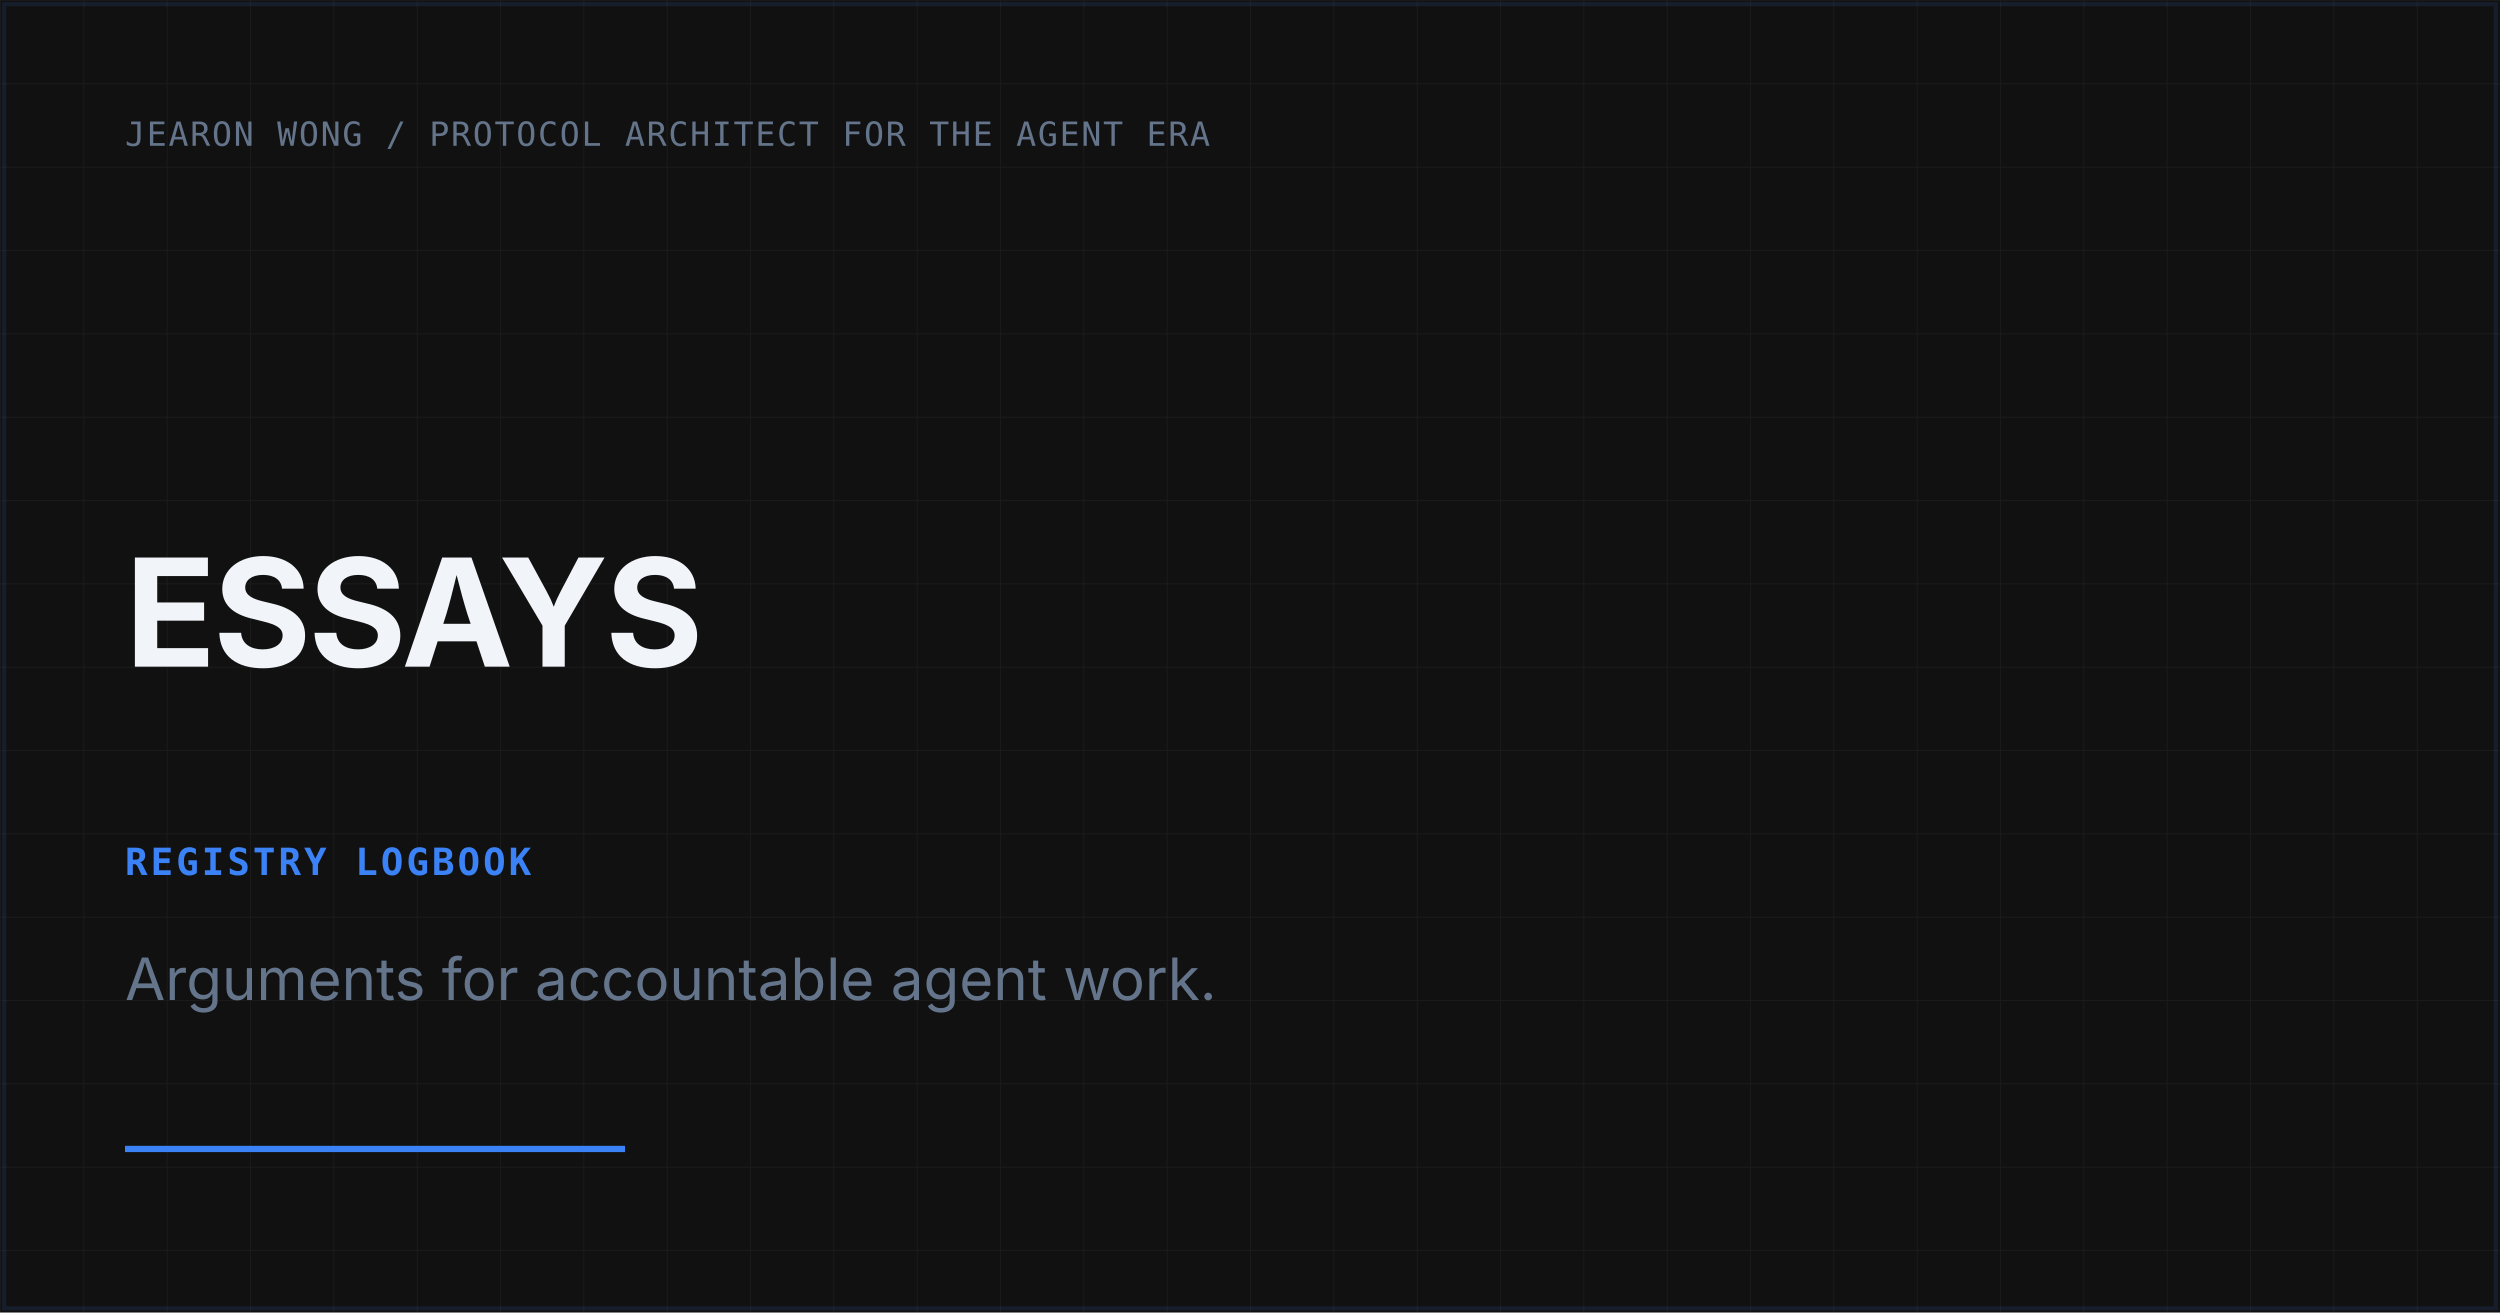
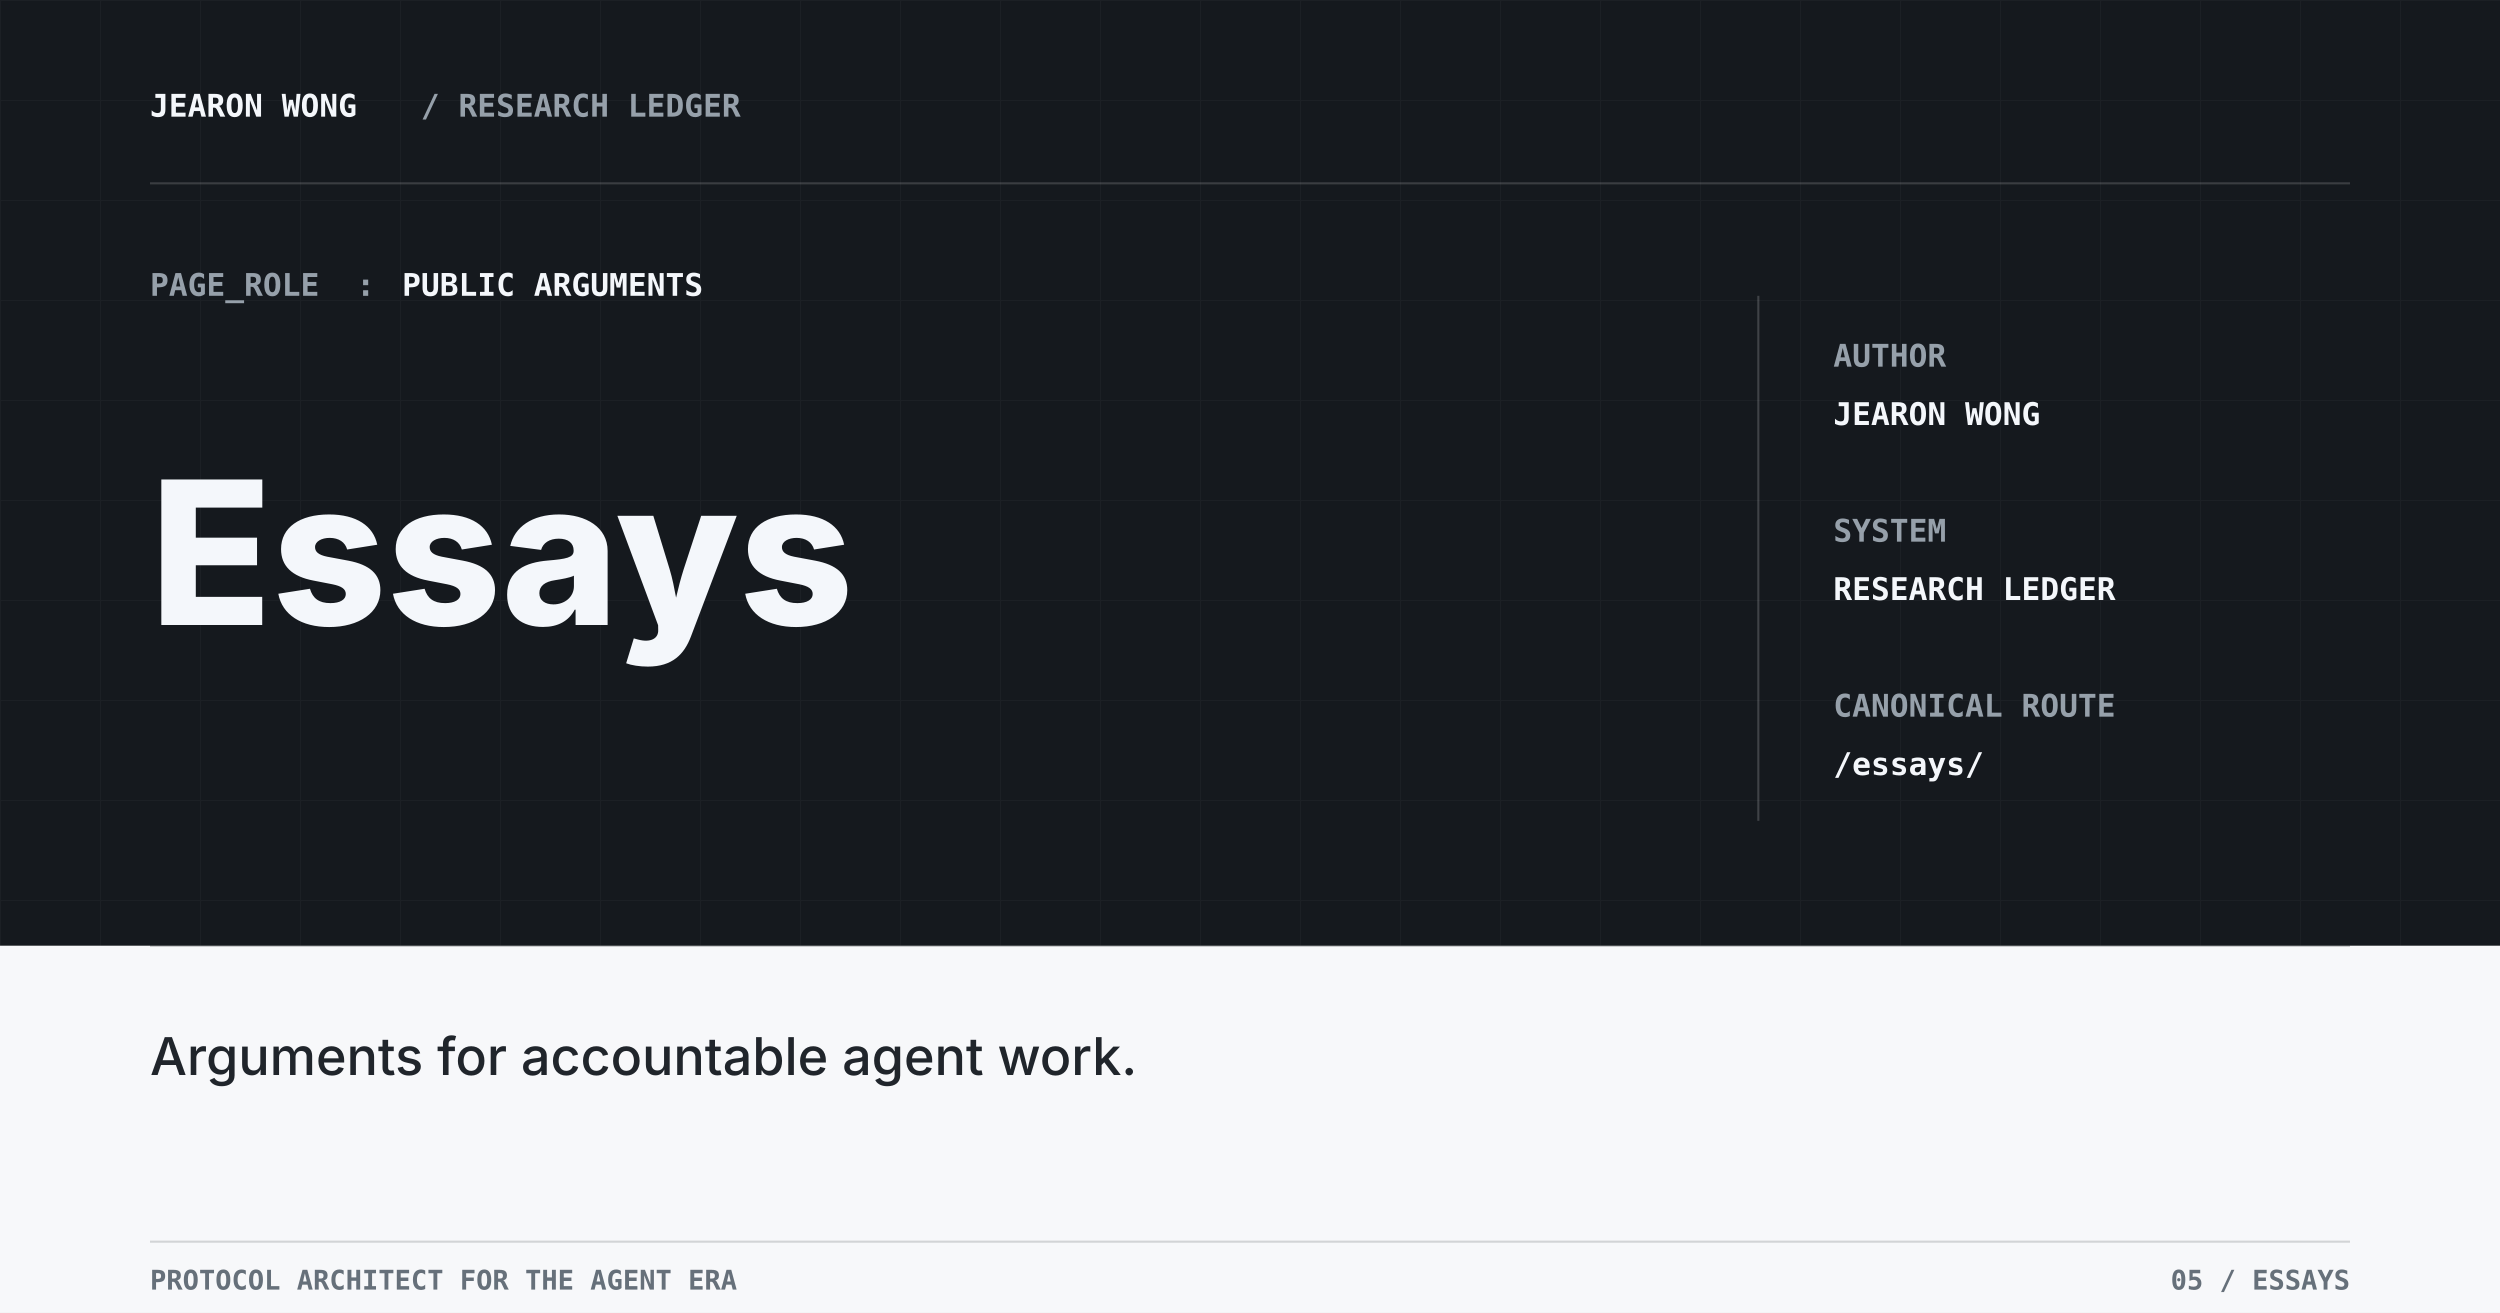
- <svg xmlns="http://www.w3.org/2000/svg" width="1200" height="630">
-   <rect width="1200" height="630" fill="#111111" />
+ <svg xmlns="http://www.w3.org/2000/svg" width="1200" height="630" viewBox="0 0 1200 630" role="img" aria-labelledby="title desc" data-visual-system="research-ledger-b" data-palette="neutral-structure-functional-blue" data-route="/essays/">
  <defs>
-     <pattern id="grid" width="40" height="40" patternUnits="userSpaceOnUse">
-       <path d="M 40 0 L 0 0 0 40" fill="none" stroke="rgba(255,255,255,0.04)" stroke-width="1" />
+     <pattern id="dark-grid" width="48" height="48" patternUnits="userSpaceOnUse">
+       <path d="M 48 0 L 0 0 0 48" fill="none" stroke="#ffffff" stroke-opacity="0.035" stroke-width="1" />
    </pattern>
+     <style>
+       .display { fill: #f4f7fb; font-family: Outfit, Inter, sans-serif; font-size: 96px; font-weight: 760; letter-spacing: 0; word-spacing: 0.015em; }
+       .mono { fill: #96a0aa; font-family: 'JetBrains Mono', Menlo, monospace; font-size: 15px; font-weight: 600; letter-spacing: 0; word-spacing: 0.018em; }
+       .mono-bright { fill: #f4f7fb; font-family: 'JetBrains Mono', Menlo, monospace; font-size: 15px; font-weight: 700; letter-spacing: 0; word-spacing: 0.018em; }
+       .summary { fill: #20252b; font-family: Inter, sans-serif; font-size: 25px; font-weight: 520; letter-spacing: 0; word-spacing: 0.01em; }
+       .paper-meta { fill: #66707a; font-family: 'JetBrains Mono', Menlo, monospace; font-size: 13px; font-weight: 600; letter-spacing: 0; word-spacing: 0.02em; }
+     </style>
  </defs>
-   <rect width="1200" height="630" fill="url(#grid)" />
-   <rect x="2" y="2" width="1196" height="626" fill="none" stroke="rgba(59,130,246,0.12)" stroke-width="2" />
-   <text x="60" y="70" font-family="'Menlo', 'Monaco', monospace" font-size="16" fill="#64748b" letter-spacing="0.05em">
-     JEARON WONG / PROTOCOL ARCHITECT FOR THE AGENT ERA
-   </text>
-   <text x="60" y="320" font-family="'Outfit', 'Inter', sans-serif" font-size="72" font-weight="700" fill="#f1f5f9" letter-spacing="-0.02em">
-     ESSAYS
-   </text>
-   <text x="60" y="420" font-family="'Menlo', 'Monaco', monospace" font-size="18" font-weight="800" fill="#3b82f6" letter-spacing="0.08em">
-     REGISTRY LOGBOOK
-   </text>
-   <text x="60" y="480" font-family="'Inter', sans-serif" font-size="28" fill="#64748b">
-     Arguments for accountable agent work.
-   </text>
-   <rect x="60" y="550" width="240" height="3" fill="#3b82f6" />
+   <rect width="1200" height="454" fill="#15191e" />
+   <rect width="1200" height="454" fill="url(#dark-grid)" />
+   <rect y="454" width="1200" height="176" fill="#f7f8fa" />
+   <text x="72" y="56" class="mono-bright">JEARON WONG</text>
+   <text x="202" y="56" class="mono">/ RESEARCH LEDGER</text>
+   <line x1="72" y1="88" x2="1128" y2="88" stroke="#ffffff" stroke-opacity="0.16" />
+   <text x="72" y="142" class="mono">PAGE_ROLE</text>
+   <text x="171" y="142" class="mono">:</text>
+   <text x="193" y="142" class="mono-bright">PUBLIC ARGUMENTS</text>
+   <text x="72" y="300" class="display">Essays</text>
+   <line x1="844" y1="142" x2="844" y2="394" stroke="#ffffff" stroke-opacity="0.18" />
+   <text x="880" y="176" class="mono">AUTHOR</text>
+   <text x="880" y="204" class="mono-bright">JEARON WONG</text>
+   <text x="880" y="260" class="mono">SYSTEM</text>
+   <text x="880" y="288" class="mono-bright">RESEARCH LEDGER</text>
+   <text x="880" y="344" class="mono">CANONICAL ROUTE</text>
+   <text x="880" y="372" class="mono-bright">/essays/</text>
+   <line x1="72" y1="454" x2="1128" y2="454" stroke="#111418" stroke-opacity="0.22" />
+   <text x="72" y="516" class="summary">Arguments for accountable agent work.</text>
+   <line x1="72" y1="596" x2="1128" y2="596" stroke="#111418" stroke-opacity="0.16" />
+   <text x="72" y="619" class="paper-meta">PROTOCOL ARCHITECT FOR THE AGENT ERA</text>
+   <text x="1128" y="619" text-anchor="end" class="paper-meta">05 / ESSAYS</text>
</svg>
